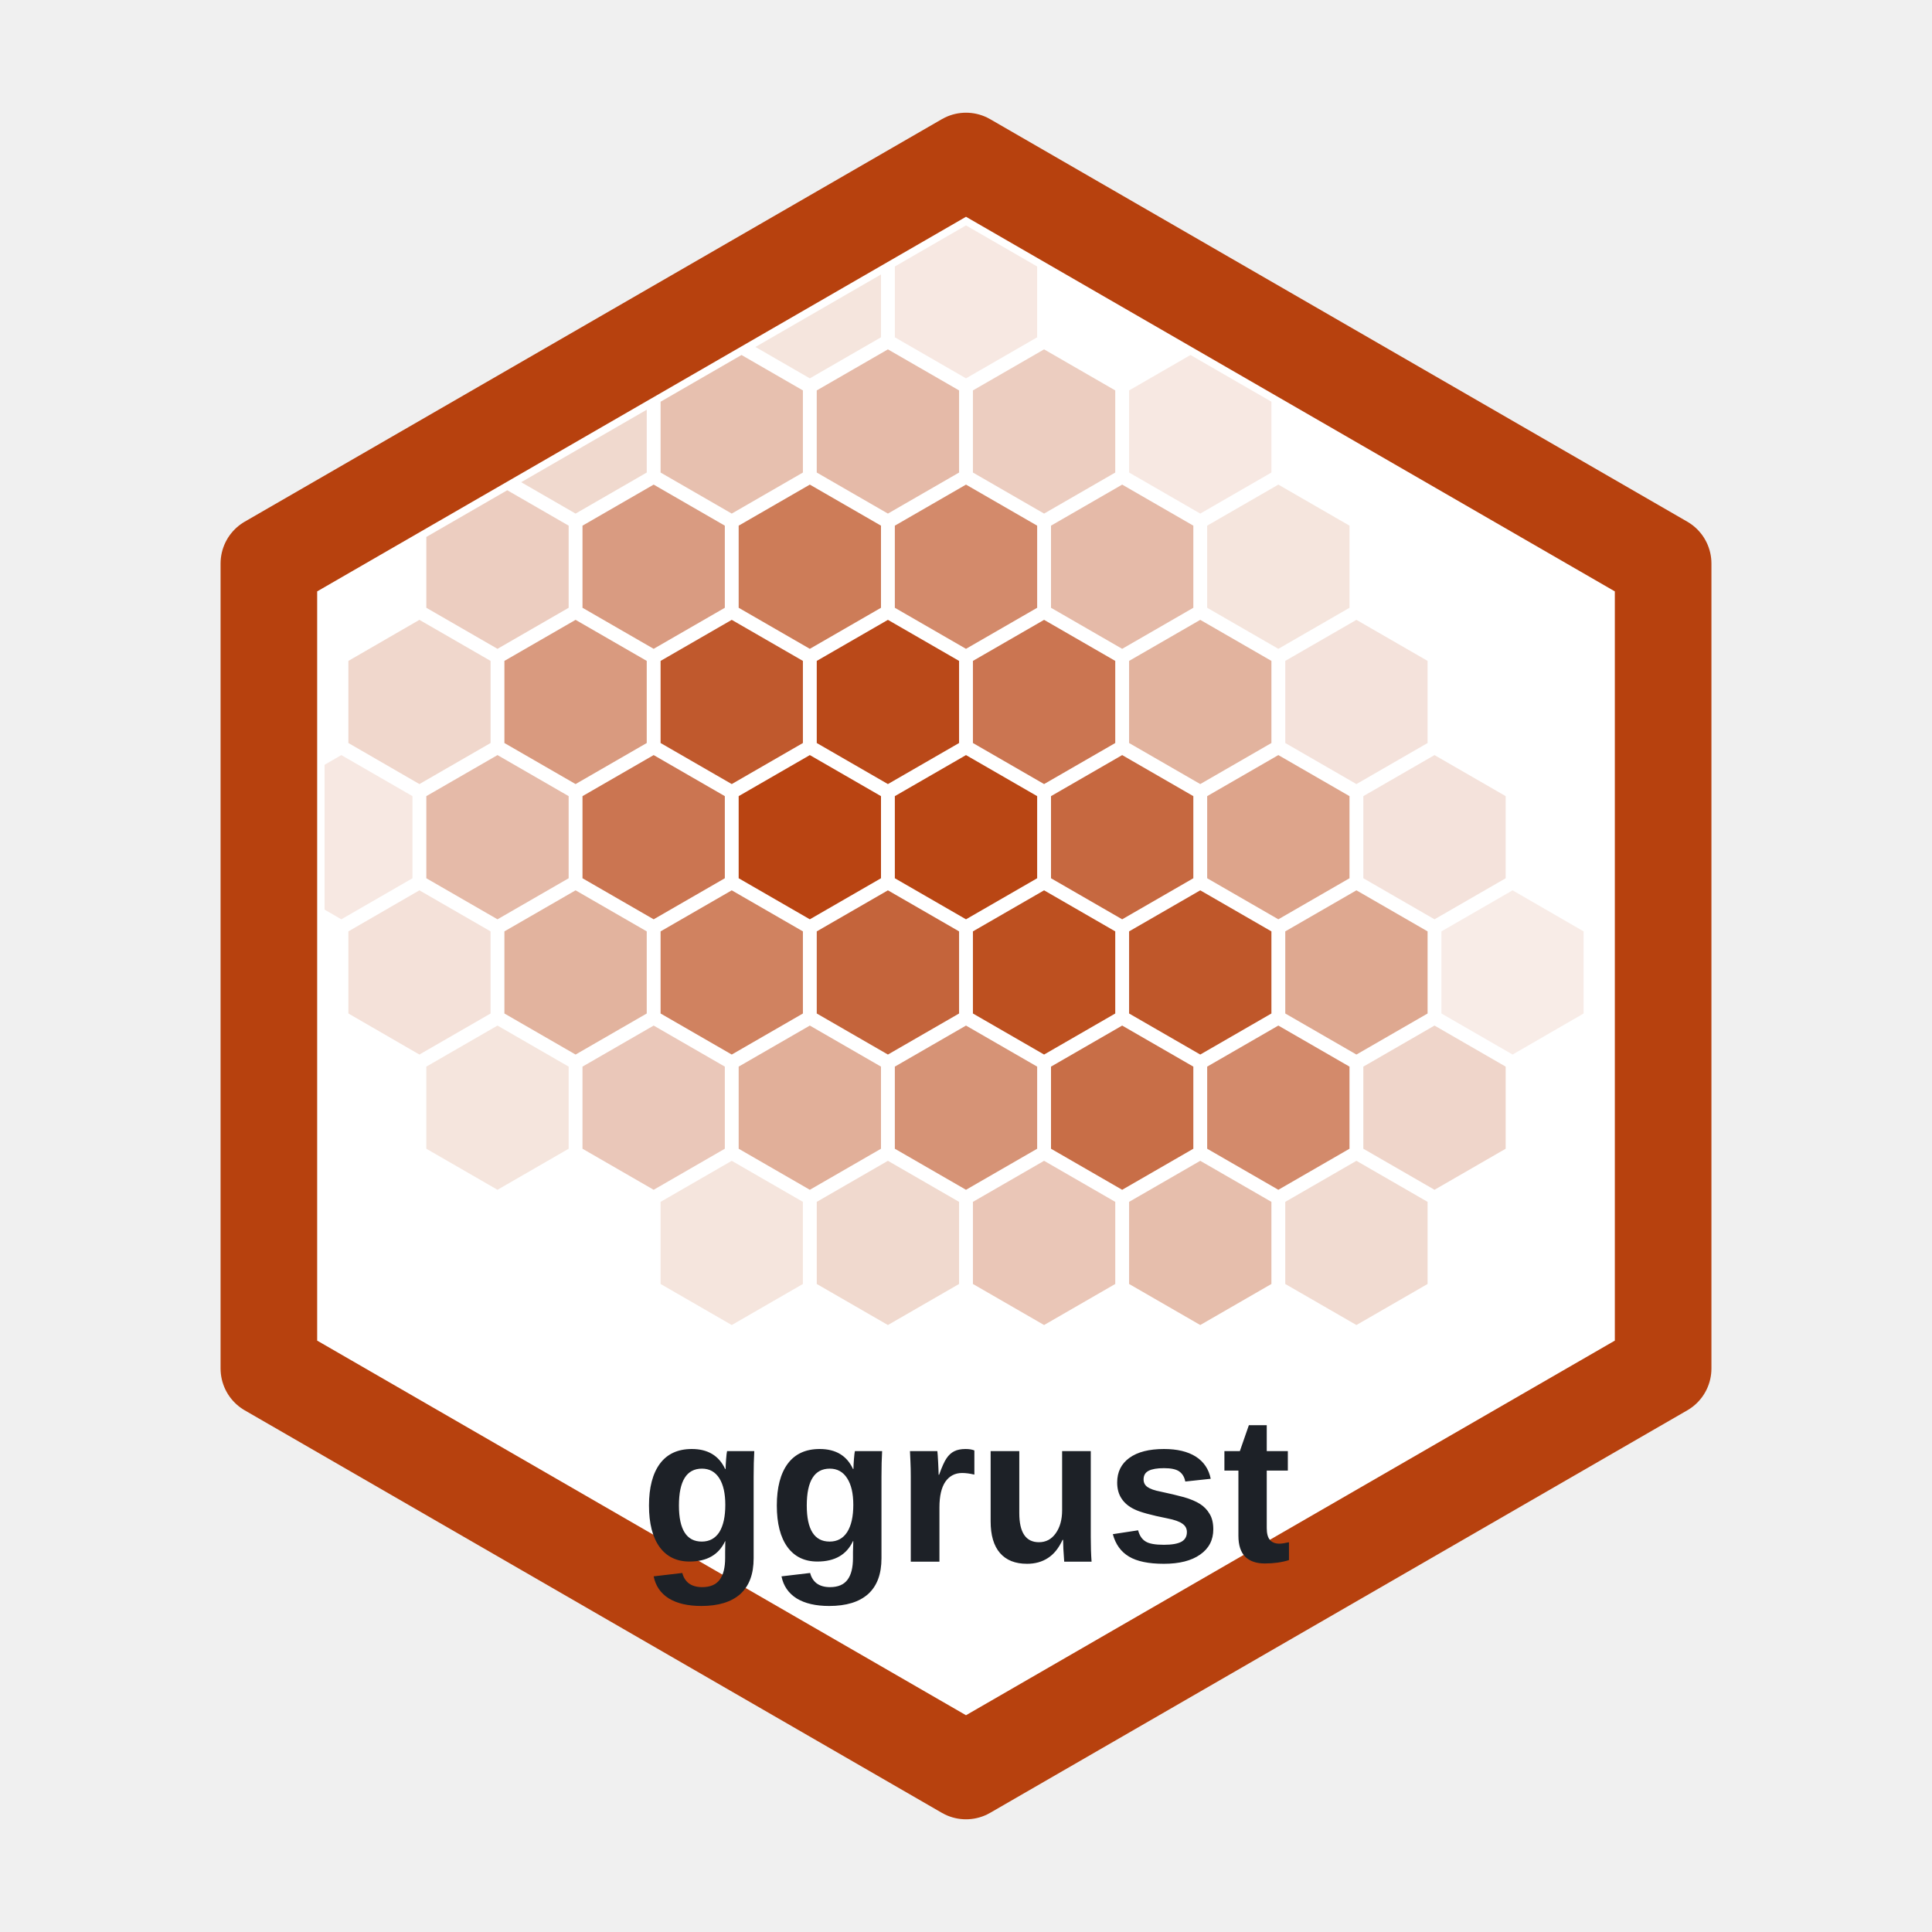
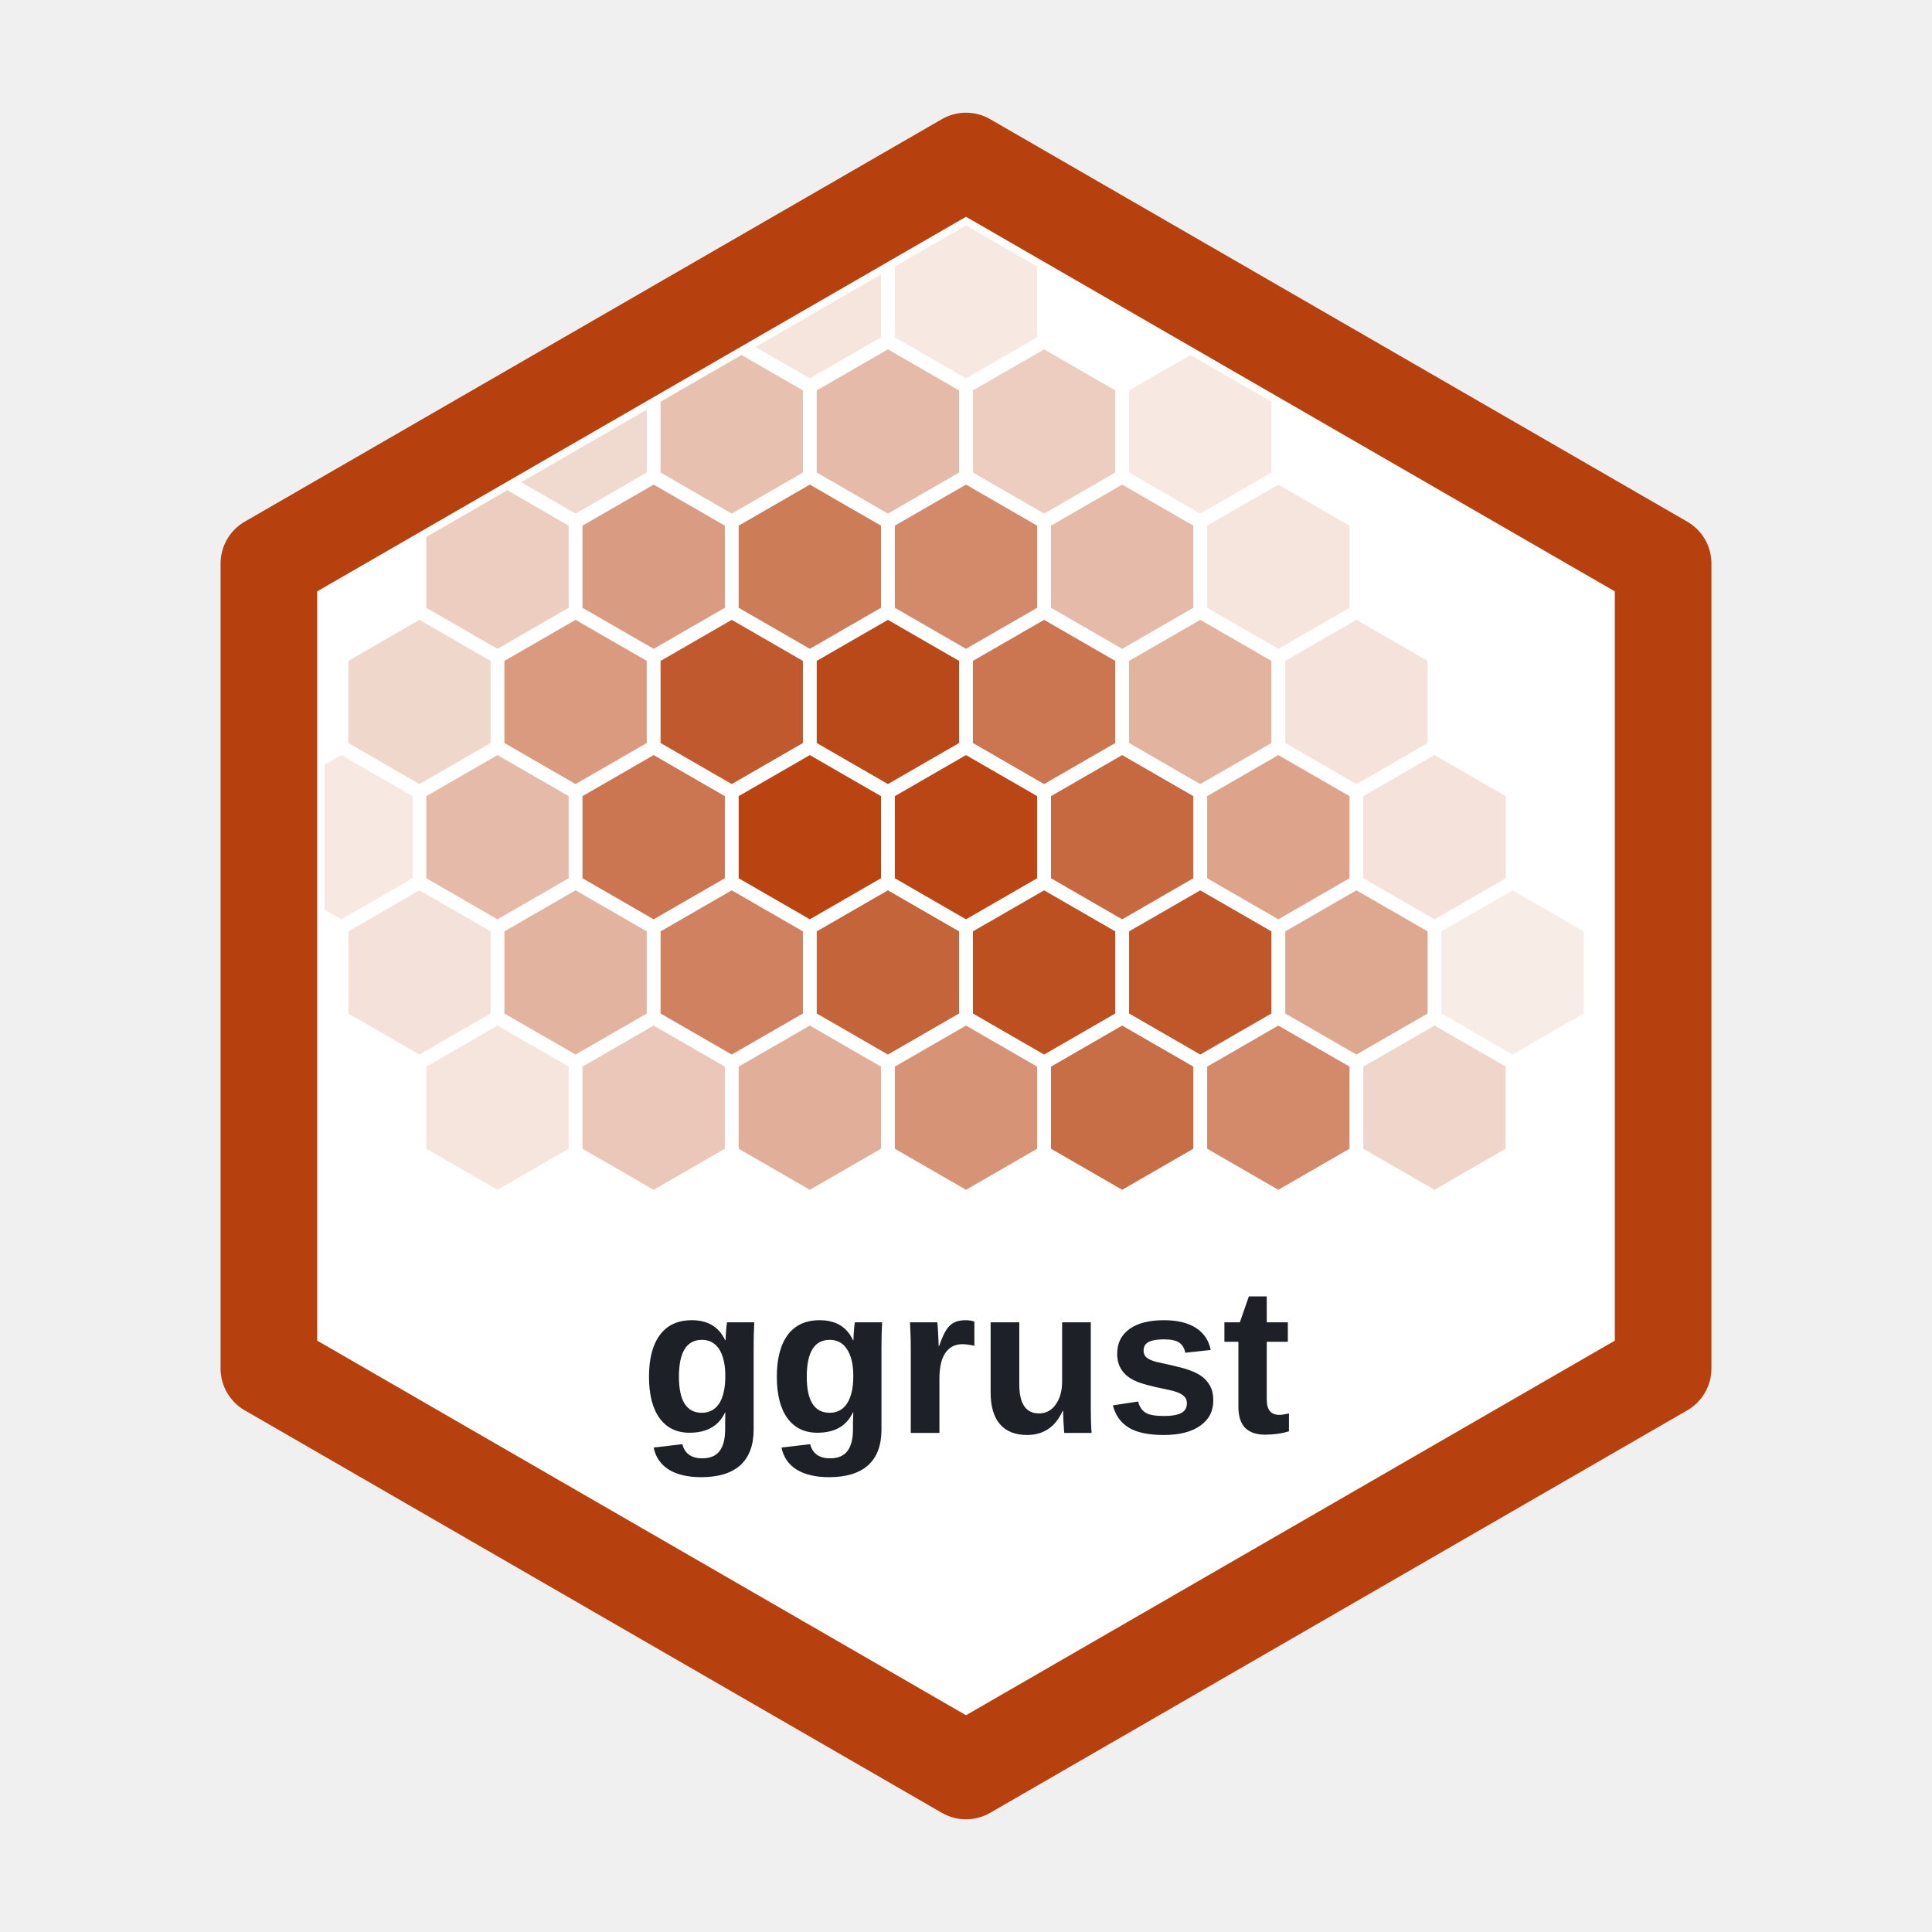
<svg xmlns="http://www.w3.org/2000/svg" viewBox="0 0 120 120" role="img" aria-label="ggrust">
  <defs>
    <clipPath id="bins">
      <polygon points="60,14 99.84,37 99.84,83 60,106 20.16,83 20.16,37" />
    </clipPath>
  </defs>
  <polygon points="60,10 103.3,35 103.3,85 60,110 16.7,85 16.7,35" fill="#FFFFFF" stroke="#B7410E" stroke-width="6" stroke-linejoin="round" />
  <g clip-path="url(#bins)">
    <polygon points="40.6,13.3 45.02,15.85 45.02,20.95 40.6,23.5 36.18,20.95 36.18,15.85" fill="#B7410E" fill-opacity="0.11" />
    <polygon points="50.3,13.3 54.72,15.85 54.72,20.95 50.3,23.5 45.88,20.95 45.88,15.85" fill="#B7410E" fill-opacity="0.14" />
    <polygon points="60,13.3 64.42,15.85 64.42,20.95 60,23.5 55.58,20.95 55.58,15.85" fill="#B7410E" fill-opacity="0.12" />
    <polygon points="35.75,21.7 40.17,24.25 40.17,29.35 35.75,31.9 31.33,29.35 31.33,24.25" fill="#B7410E" fill-opacity="0.2" />
    <polygon points="45.45,21.7 49.87,24.25 49.87,29.35 45.45,31.9 41.03,29.35 41.03,24.25" fill="#B7410E" fill-opacity="0.33" />
    <polygon points="55.15,21.7 59.57,24.25 59.57,29.35 55.15,31.9 50.73,29.35 50.73,24.25" fill="#B7410E" fill-opacity="0.36" />
    <polygon points="64.85,21.7 69.27,24.25 69.27,29.35 64.85,31.9 60.43,29.35 60.43,24.25" fill="#B7410E" fill-opacity="0.26" />
    <polygon points="74.55,21.7 78.97,24.25 78.97,29.35 74.55,31.9 70.13,29.35 70.13,24.25" fill="#B7410E" fill-opacity="0.12" />
    <polygon points="30.9,30.1 35.32,32.65 35.32,37.75 30.9,40.3 26.48,37.75 26.48,32.65" fill="#B7410E" fill-opacity="0.26" />
    <polygon points="40.6,30.1 45.02,32.65 45.02,37.75 40.6,40.3 36.18,37.75 36.18,32.65" fill="#B7410E" fill-opacity="0.52" />
    <polygon points="50.3,30.1 54.72,32.65 54.72,37.75 50.3,40.3 45.88,37.75 45.88,32.65" fill="#B7410E" fill-opacity="0.69" />
    <polygon points="60,30.1 64.42,32.65 64.42,37.75 60,40.3 55.58,37.75 55.58,32.65" fill="#B7410E" fill-opacity="0.61" />
    <polygon points="69.7,30.1 74.12,32.65 74.12,37.75 69.7,40.3 65.28,37.75 65.28,32.65" fill="#B7410E" fill-opacity="0.36" />
    <polygon points="79.4,30.1 83.82,32.65 83.82,37.75 79.4,40.3 74.98,37.75 74.98,32.65" fill="#B7410E" fill-opacity="0.14" />
    <polygon points="26.05,38.5 30.47,41.05 30.47,46.15 26.05,48.7 21.64,46.15 21.64,41.05" fill="#B7410E" fill-opacity="0.21" />
    <polygon points="35.75,38.5 40.17,41.05 40.17,46.15 35.75,48.7 31.33,46.15 31.33,41.05" fill="#B7410E" fill-opacity="0.53" />
    <polygon points="45.45,38.5 49.87,41.05 49.87,46.15 45.45,48.7 41.03,46.15 41.03,41.05" fill="#B7410E" fill-opacity="0.87" />
    <polygon points="55.15,38.5 59.57,41.05 59.57,46.15 55.15,48.7 50.73,46.15 50.73,41.05" fill="#B7410E" fill-opacity="0.95" />
    <polygon points="64.85,38.5 69.27,41.05 69.27,46.15 64.85,48.7 60.43,46.15 60.43,41.05" fill="#B7410E" fill-opacity="0.72" />
    <polygon points="74.55,38.5 78.97,41.05 78.97,46.15 74.55,48.7 70.13,46.15 70.13,41.05" fill="#B7410E" fill-opacity="0.4" />
    <polygon points="84.25,38.5 88.67,41.05 88.67,46.15 84.25,48.7 79.83,46.15 79.83,41.05" fill="#B7410E" fill-opacity="0.15" />
    <polygon points="21.2,46.9 25.62,49.45 25.62,54.55 21.2,57.1 16.79,54.55 16.79,49.45" fill="#B7410E" fill-opacity="0.12" />
    <polygon points="30.9,46.9 35.32,49.45 35.32,54.55 30.9,57.1 26.48,54.55 26.48,49.45" fill="#B7410E" fill-opacity="0.36" />
    <polygon points="40.6,46.9 45.02,49.45 45.02,54.55 40.6,57.1 36.18,54.55 36.18,49.45" fill="#B7410E" fill-opacity="0.72" />
    <polygon points="50.3,46.9 54.72,49.45 54.72,54.55 50.3,57.1 45.88,54.55 45.88,49.45" fill="#B7410E" fill-opacity="0.98" />
    <polygon points="60,46.9 64.42,49.45 64.42,54.55 60,57.1 55.58,54.55 55.58,49.45" fill="#B7410E" fill-opacity="0.97" />
    <polygon points="69.7,46.9 74.12,49.45 74.12,54.55 69.7,57.1 65.28,54.55 65.28,49.45" fill="#B7410E" fill-opacity="0.79" />
    <polygon points="79.4,46.9 83.82,49.45 83.82,54.55 79.4,57.1 74.98,54.55 74.98,49.45" fill="#B7410E" fill-opacity="0.48" />
    <polygon points="89.1,46.9 93.52,49.45 93.52,54.55 89.1,57.1 84.68,54.55 84.68,49.45" fill="#B7410E" fill-opacity="0.15" />
    <polygon points="26.05,55.3 30.47,57.85 30.47,62.95 26.05,65.5 21.64,62.95 21.64,57.85" fill="#B7410E" fill-opacity="0.16" />
    <polygon points="35.75,55.3 40.17,57.85 40.17,62.95 35.75,65.5 31.33,62.95 31.33,57.85" fill="#B7410E" fill-opacity="0.4" />
    <polygon points="45.45,55.3 49.87,57.85 49.87,62.95 45.45,65.5 41.03,62.95 41.03,57.85" fill="#B7410E" fill-opacity="0.66" />
    <polygon points="55.15,55.3 59.57,57.85 59.57,62.95 55.15,65.5 50.73,62.95 50.73,57.85" fill="#B7410E" fill-opacity="0.81" />
    <polygon points="64.85,55.3 69.27,57.85 69.27,62.95 64.85,65.5 60.43,62.95 60.43,57.85" fill="#B7410E" fill-opacity="0.92" />
    <polygon points="74.55,55.3 78.97,57.85 78.97,62.95 74.55,65.5 70.13,62.95 70.13,57.85" fill="#B7410E" fill-opacity="0.88" />
    <polygon points="84.25,55.3 88.67,57.85 88.67,62.95 84.25,65.5 79.83,62.95 79.83,57.85" fill="#B7410E" fill-opacity="0.46" />
    <polygon points="93.95,55.3 98.36,57.85 98.36,62.95 93.95,65.5 89.53,62.95 89.53,57.85" fill="#B7410E" fill-opacity="0.1" />
    <polygon points="30.9,63.7 35.32,66.25 35.32,71.35 30.9,73.9 26.48,71.35 26.48,66.25" fill="#B7410E" fill-opacity="0.14" />
    <polygon points="40.6,63.7 45.02,66.25 45.02,71.35 40.6,73.9 36.18,71.35 36.18,66.25" fill="#B7410E" fill-opacity="0.29" />
    <polygon points="50.3,63.7 54.72,66.25 54.72,71.35 50.3,73.9 45.88,71.35 45.88,66.25" fill="#B7410E" fill-opacity="0.42" />
    <polygon points="60,63.7 64.42,66.25 64.42,71.35 60,73.9 55.58,71.35 55.58,66.25" fill="#B7410E" fill-opacity="0.57" />
    <polygon points="69.7,63.7 74.12,66.25 74.12,71.35 69.7,73.9 65.28,71.35 65.28,66.25" fill="#B7410E" fill-opacity="0.76" />
    <polygon points="79.4,63.7 83.82,66.25 83.82,71.35 79.4,73.9 74.98,71.35 74.98,66.25" fill="#B7410E" fill-opacity="0.61" />
    <polygon points="89.1,63.7 93.52,66.25 93.52,71.35 89.1,73.9 84.68,71.35 84.68,66.25" fill="#B7410E" fill-opacity="0.22" />
-     <polygon points="45.45,72.1 49.87,74.65 49.87,79.75 45.45,82.3 41.03,79.75 41.03,74.65" fill="#B7410E" fill-opacity="0.14" />
-     <polygon points="55.15,72.1 59.57,74.65 59.57,79.75 55.15,82.3 50.73,79.75 50.73,74.65" fill="#B7410E" fill-opacity="0.2" />
-     <polygon points="64.85,72.1 69.27,74.65 69.27,79.75 64.85,82.3 60.43,79.75 60.43,74.65" fill="#B7410E" fill-opacity="0.3" />
-     <polygon points="74.55,72.1 78.97,74.65 78.97,79.75 74.55,82.3 70.13,79.75 70.13,74.65" fill="#B7410E" fill-opacity="0.34" />
-     <polygon points="84.25,72.1 88.67,74.65 88.67,79.75 84.25,82.3 79.83,79.75 79.83,74.65" fill="#B7410E" fill-opacity="0.19" />
  </g>
-   <path fill="#1D2127" d="M43.56 99.75Q42.31 99.75 41.54 99.28Q40.78 98.80 40.60 97.91L42.38 97.70Q42.48 98.11 42.79 98.35Q43.11 98.58 43.61 98.58Q44.36 98.58 44.70 98.12Q45.04 97.67 45.04 96.77V96.40L45.05 95.72H45.04Q44.45 96.99 42.83 96.99Q41.63 96.99 40.97 96.09Q40.31 95.18 40.31 93.51Q40.31 91.83 40.99 90.91Q41.67 90.00 42.97 90.00Q44.46 90.00 45.04 91.24H45.07Q45.07 91.01 45.10 90.63Q45.13 90.25 45.16 90.13H46.85Q46.81 90.82 46.81 91.72V96.79Q46.81 98.26 45.98 99.01Q45.15 99.75 43.56 99.75ZM45.05 93.47Q45.05 92.41 44.68 91.82Q44.30 91.22 43.60 91.22Q42.17 91.22 42.17 93.51Q42.17 95.75 43.59 95.75Q44.30 95.75 44.68 95.16Q45.05 94.56 45.05 93.47Z M51.50 99.75Q50.25 99.75 49.48 99.28Q48.72 98.80 48.54 97.91L50.32 97.70Q50.42 98.11 50.73 98.35Q51.05 98.58 51.55 98.58Q52.30 98.58 52.64 98.12Q52.98 97.67 52.98 96.77V96.40L53.00 95.72H52.98Q52.39 96.99 50.77 96.99Q49.57 96.99 48.91 96.09Q48.25 95.18 48.25 93.51Q48.25 91.83 48.93 90.91Q49.61 90.00 50.91 90.00Q52.41 90.00 52.98 91.24H53.01Q53.01 91.01 53.04 90.63Q53.07 90.25 53.10 90.13H54.79Q54.75 90.82 54.75 91.72V96.79Q54.75 98.26 53.92 99.01Q53.09 99.75 51.50 99.75ZM53.00 93.47Q53.00 92.41 52.62 91.82Q52.24 91.22 51.54 91.22Q50.11 91.22 50.11 93.51Q50.11 95.75 51.53 95.75Q52.24 95.75 52.62 95.16Q53.00 94.56 53.00 93.47Z M56.57 97.00V91.74Q56.57 91.18 56.55 90.80Q56.54 90.42 56.52 90.13H58.22Q58.24 90.25 58.27 90.83Q58.30 91.41 58.30 91.60H58.33Q58.59 90.87 58.79 90.58Q58.99 90.28 59.27 90.14Q59.55 90.00 59.97 90.00Q60.31 90.00 60.52 90.09V91.59Q60.09 91.49 59.76 91.49Q59.10 91.49 58.72 92.03Q58.35 92.57 58.35 93.63V97.00Z M63.31 90.13V93.98Q63.31 95.79 64.53 95.79Q65.18 95.79 65.57 95.24Q65.97 94.68 65.97 93.81V90.13H67.75V95.46Q67.75 96.34 67.80 97.00H66.10Q66.03 96.09 66.03 95.64H66.00Q65.64 96.42 65.09 96.77Q64.54 97.13 63.79 97.13Q62.69 97.13 62.11 96.46Q61.53 95.79 61.53 94.49V90.13Z M75.36 94.99Q75.36 95.99 74.54 96.56Q73.73 97.13 72.29 97.13Q70.87 97.13 70.12 96.68Q69.37 96.23 69.12 95.29L70.69 95.05Q70.82 95.54 71.15 95.74Q71.47 95.95 72.29 95.95Q73.03 95.95 73.38 95.76Q73.72 95.57 73.72 95.16Q73.72 94.83 73.44 94.64Q73.17 94.44 72.51 94.31Q71.00 94.01 70.47 93.75Q69.94 93.50 69.67 93.09Q69.39 92.68 69.39 92.08Q69.39 91.10 70.15 90.55Q70.91 90.00 72.30 90.00Q73.52 90.00 74.27 90.47Q75.02 90.95 75.20 91.85L73.62 92.02Q73.54 91.60 73.24 91.39Q72.95 91.19 72.30 91.19Q71.66 91.19 71.35 91.35Q71.03 91.51 71.03 91.89Q71.03 92.19 71.27 92.36Q71.52 92.54 72.10 92.65Q72.90 92.82 73.53 92.99Q74.15 93.17 74.53 93.41Q74.91 93.65 75.13 94.03Q75.36 94.40 75.36 94.99Z M78.56 97.11Q77.77 97.11 77.34 96.69Q76.92 96.26 76.92 95.39V91.34H76.05V90.13H77.01L77.57 88.52H78.68V90.13H79.99V91.34H78.68V94.91Q78.68 95.41 78.87 95.64Q79.07 95.88 79.47 95.88Q79.67 95.88 80.06 95.79V96.90Q79.40 97.11 78.56 97.11Z" />
+   <path fill="#1D2127" d="M43.56 91.75Q42.31 91.75 41.54 91.28Q40.78 90.80 40.60 89.91L42.38 89.70Q42.48 90.11 42.79 90.35Q43.11 90.58 43.61 90.58Q44.36 90.58 44.70 90.12Q45.04 89.67 45.04 88.77V88.40L45.05 87.72H45.04Q44.45 88.99 42.83 88.99Q41.63 88.99 40.97 88.09Q40.31 87.18 40.31 85.51Q40.31 83.83 40.99 82.91Q41.67 82.00 42.97 82.00Q44.46 82.00 45.04 83.24H45.07Q45.07 83.01 45.10 82.63Q45.13 82.25 45.16 82.13H46.85Q46.81 82.82 46.81 83.72V88.79Q46.81 90.26 45.98 91.01Q45.15 91.75 43.56 91.75ZM45.05 85.47Q45.05 84.41 44.68 83.82Q44.30 83.22 43.60 83.22Q42.17 83.22 42.17 85.51Q42.17 87.75 43.59 87.75Q44.30 87.75 44.68 87.16Q45.05 86.56 45.05 85.47Z M51.50 91.75Q50.25 91.75 49.48 91.28Q48.72 90.80 48.54 89.91L50.32 89.70Q50.42 90.11 50.73 90.35Q51.05 90.58 51.55 90.58Q52.30 90.58 52.64 90.12Q52.98 89.67 52.98 88.77V88.40L53.00 87.72H52.98Q52.39 88.99 50.77 88.99Q49.57 88.99 48.91 88.09Q48.25 87.18 48.25 85.51Q48.25 83.83 48.93 82.91Q49.61 82.00 50.91 82.00Q52.41 82.00 52.98 83.24H53.01Q53.01 83.01 53.04 82.63Q53.07 82.25 53.10 82.13H54.79Q54.75 82.82 54.75 83.72V88.79Q54.75 90.26 53.92 91.01Q53.09 91.75 51.50 91.75ZM53.00 85.47Q53.00 84.41 52.62 83.82Q52.24 83.22 51.54 83.22Q50.11 83.22 50.11 85.51Q50.11 87.75 51.53 87.75Q52.24 87.75 52.62 87.16Q53.00 86.56 53.00 85.47Z M56.57 89.00V83.74Q56.57 83.18 56.55 82.80Q56.54 82.42 56.52 82.13H58.22Q58.24 82.25 58.27 82.83Q58.30 83.41 58.30 83.60H58.33Q58.59 82.87 58.79 82.58Q58.99 82.28 59.27 82.14Q59.55 82.00 59.97 82.00Q60.31 82.00 60.52 82.09V83.59Q60.09 83.49 59.76 83.49Q59.10 83.49 58.72 84.03Q58.35 84.57 58.35 85.63V89.00Z M63.31 82.13V85.98Q63.31 87.79 64.53 87.79Q65.18 87.79 65.57 87.24Q65.97 86.68 65.97 85.81V82.13H67.75V87.46Q67.75 88.34 67.80 89.00H66.10Q66.03 88.09 66.03 87.64H66.00Q65.64 88.42 65.09 88.77Q64.54 89.13 63.79 89.13Q62.69 89.13 62.11 88.46Q61.53 87.79 61.53 86.49V82.13Z M75.36 86.99Q75.36 87.99 74.54 88.56Q73.73 89.13 72.29 89.13Q70.87 89.13 70.12 88.68Q69.37 88.23 69.12 87.29L70.69 87.05Q70.82 87.54 71.15 87.74Q71.47 87.95 72.29 87.95Q73.03 87.95 73.38 87.76Q73.72 87.57 73.72 87.16Q73.72 86.83 73.44 86.64Q73.17 86.44 72.51 86.31Q71.00 86.01 70.47 85.75Q69.94 85.50 69.67 85.09Q69.39 84.68 69.39 84.08Q69.39 83.10 70.15 82.55Q70.91 82.00 72.30 82.00Q73.52 82.00 74.27 82.47Q75.02 82.95 75.20 83.85L73.62 84.02Q73.54 83.60 73.24 83.39Q72.95 83.19 72.30 83.19Q71.66 83.19 71.35 83.35Q71.03 83.51 71.03 83.89Q71.03 84.19 71.27 84.36Q71.52 84.54 72.10 84.65Q72.90 84.82 73.53 84.99Q74.15 85.17 74.53 85.41Q74.91 85.65 75.13 86.03Q75.36 86.40 75.36 86.99Z M78.56 89.11Q77.77 89.11 77.34 88.69Q76.92 88.26 76.92 87.39V83.34H76.05V82.13H77.01L77.57 80.52H78.68V82.13H79.99V83.34H78.68V86.91Q78.68 87.41 78.87 87.64Q79.07 87.88 79.47 87.88Q79.67 87.88 80.06 87.79V88.90Q79.40 89.11 78.56 89.11Z" />
</svg>
